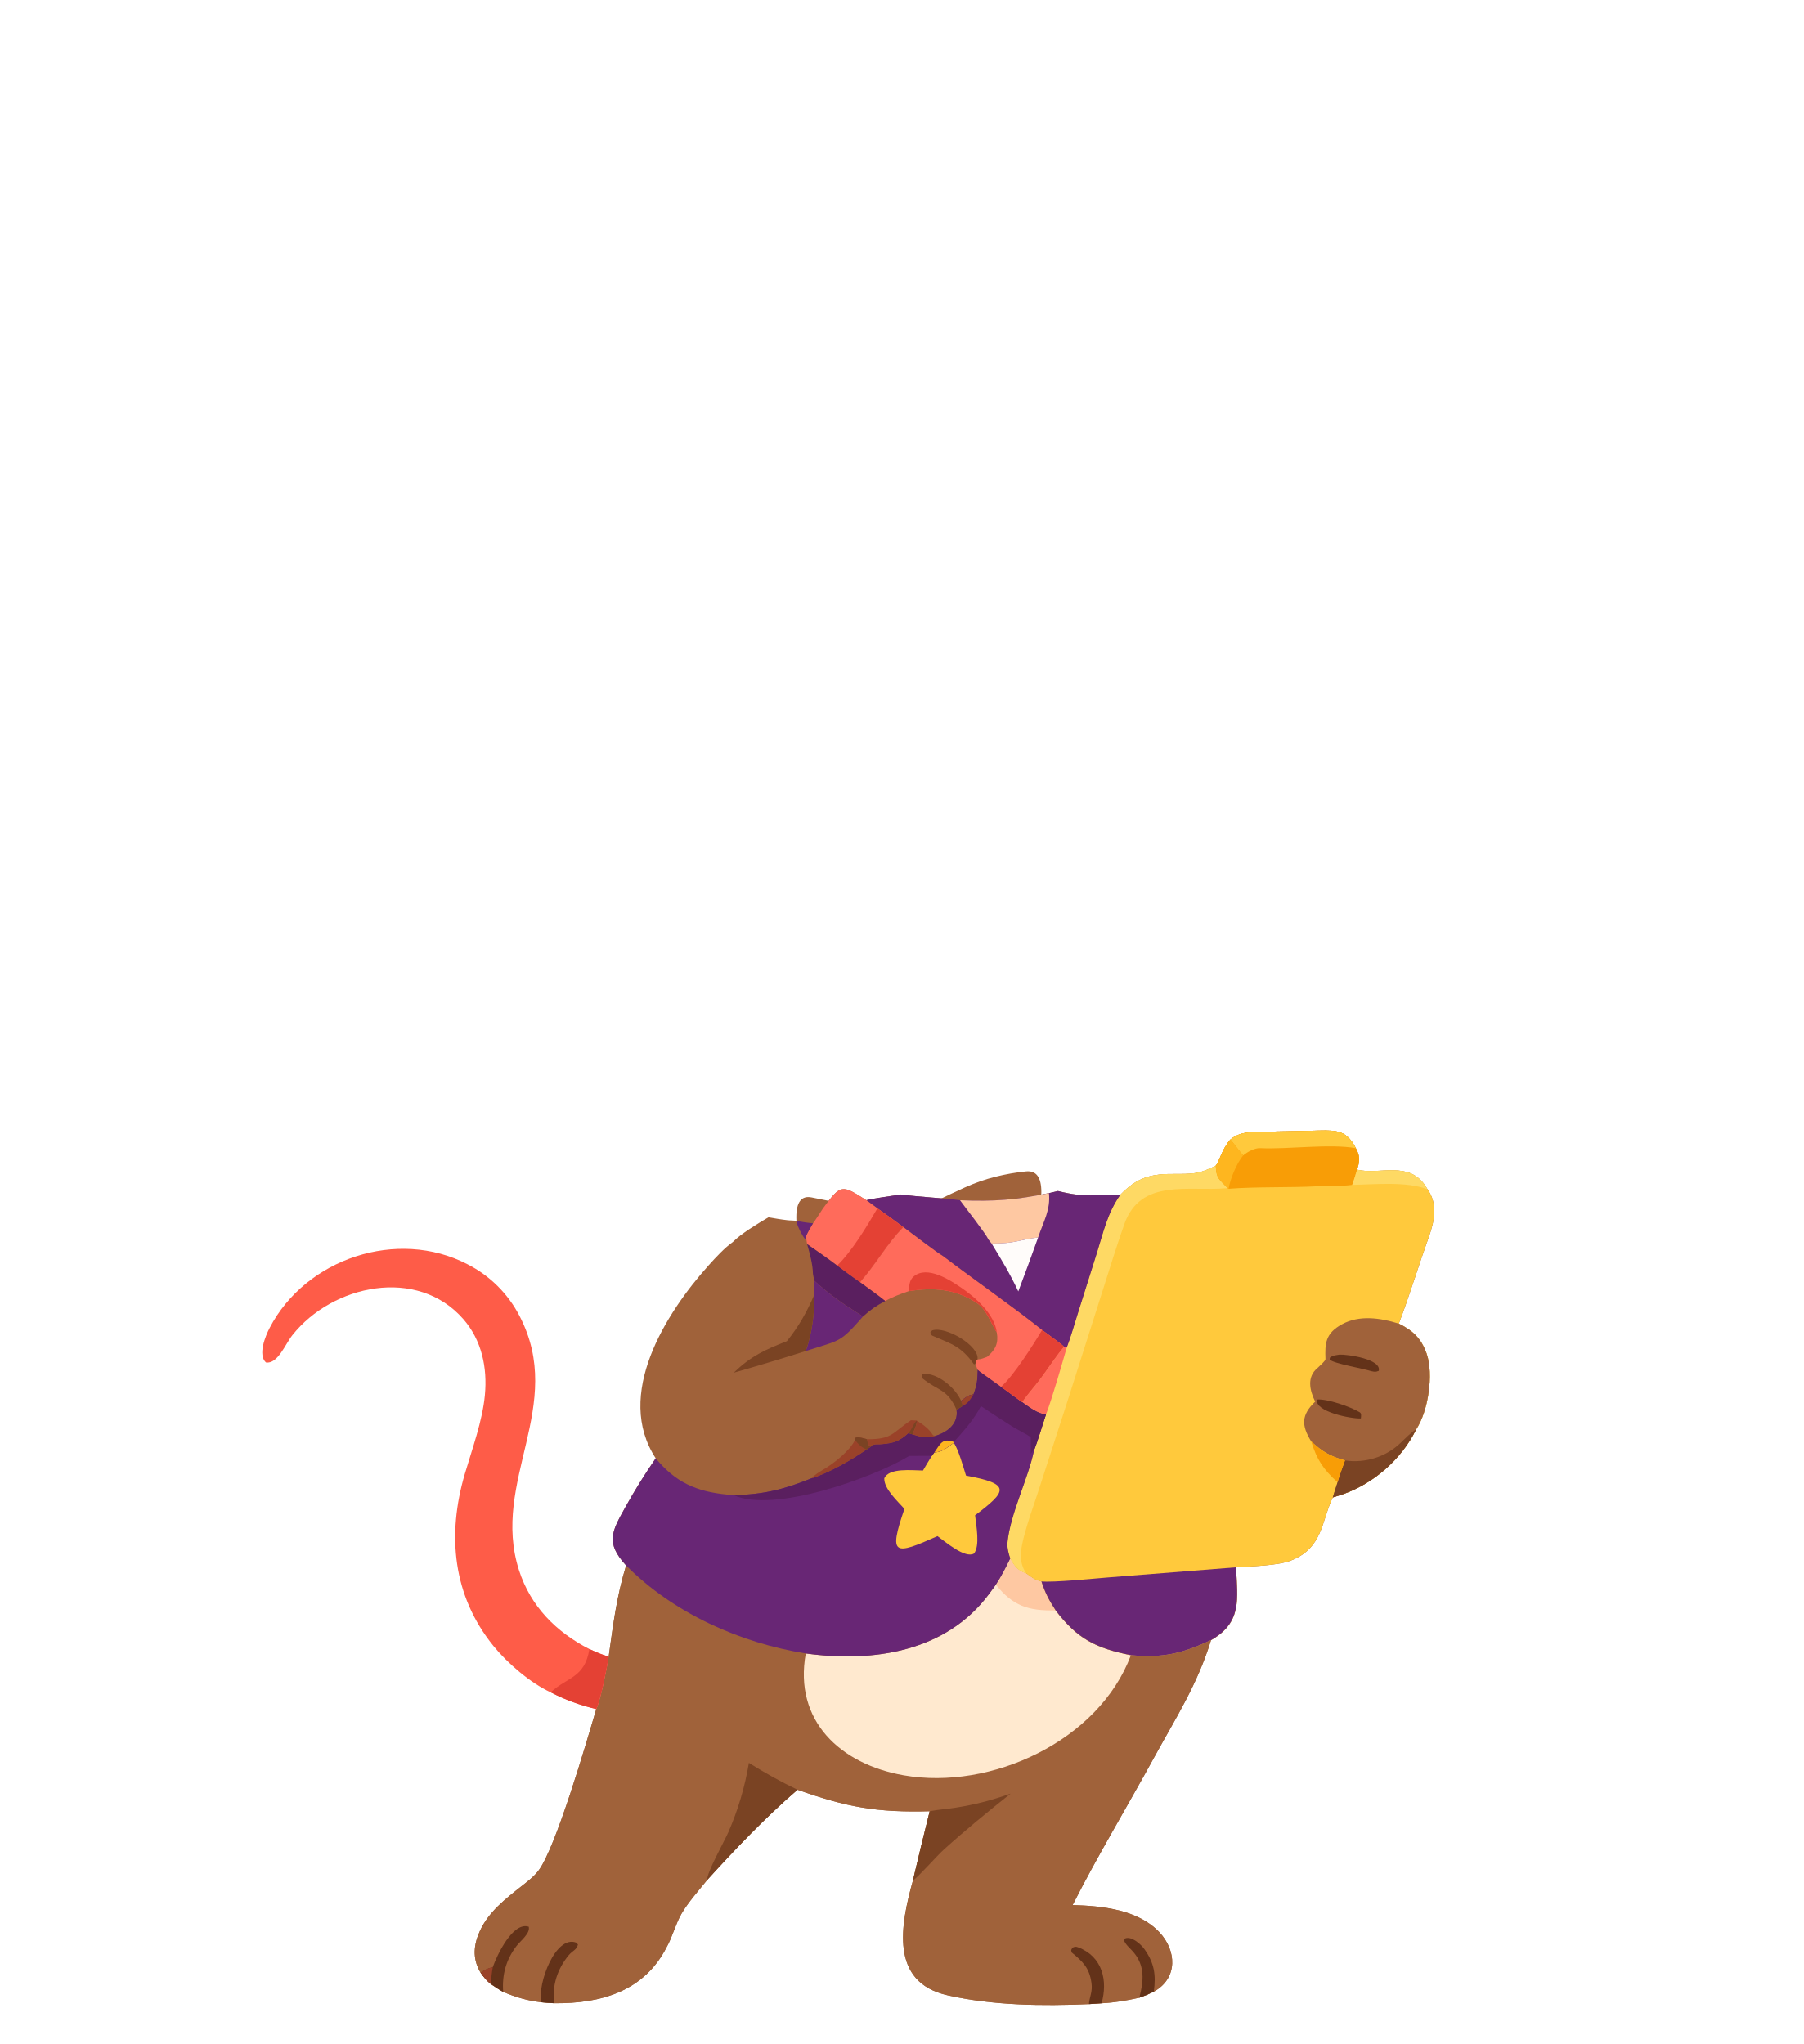
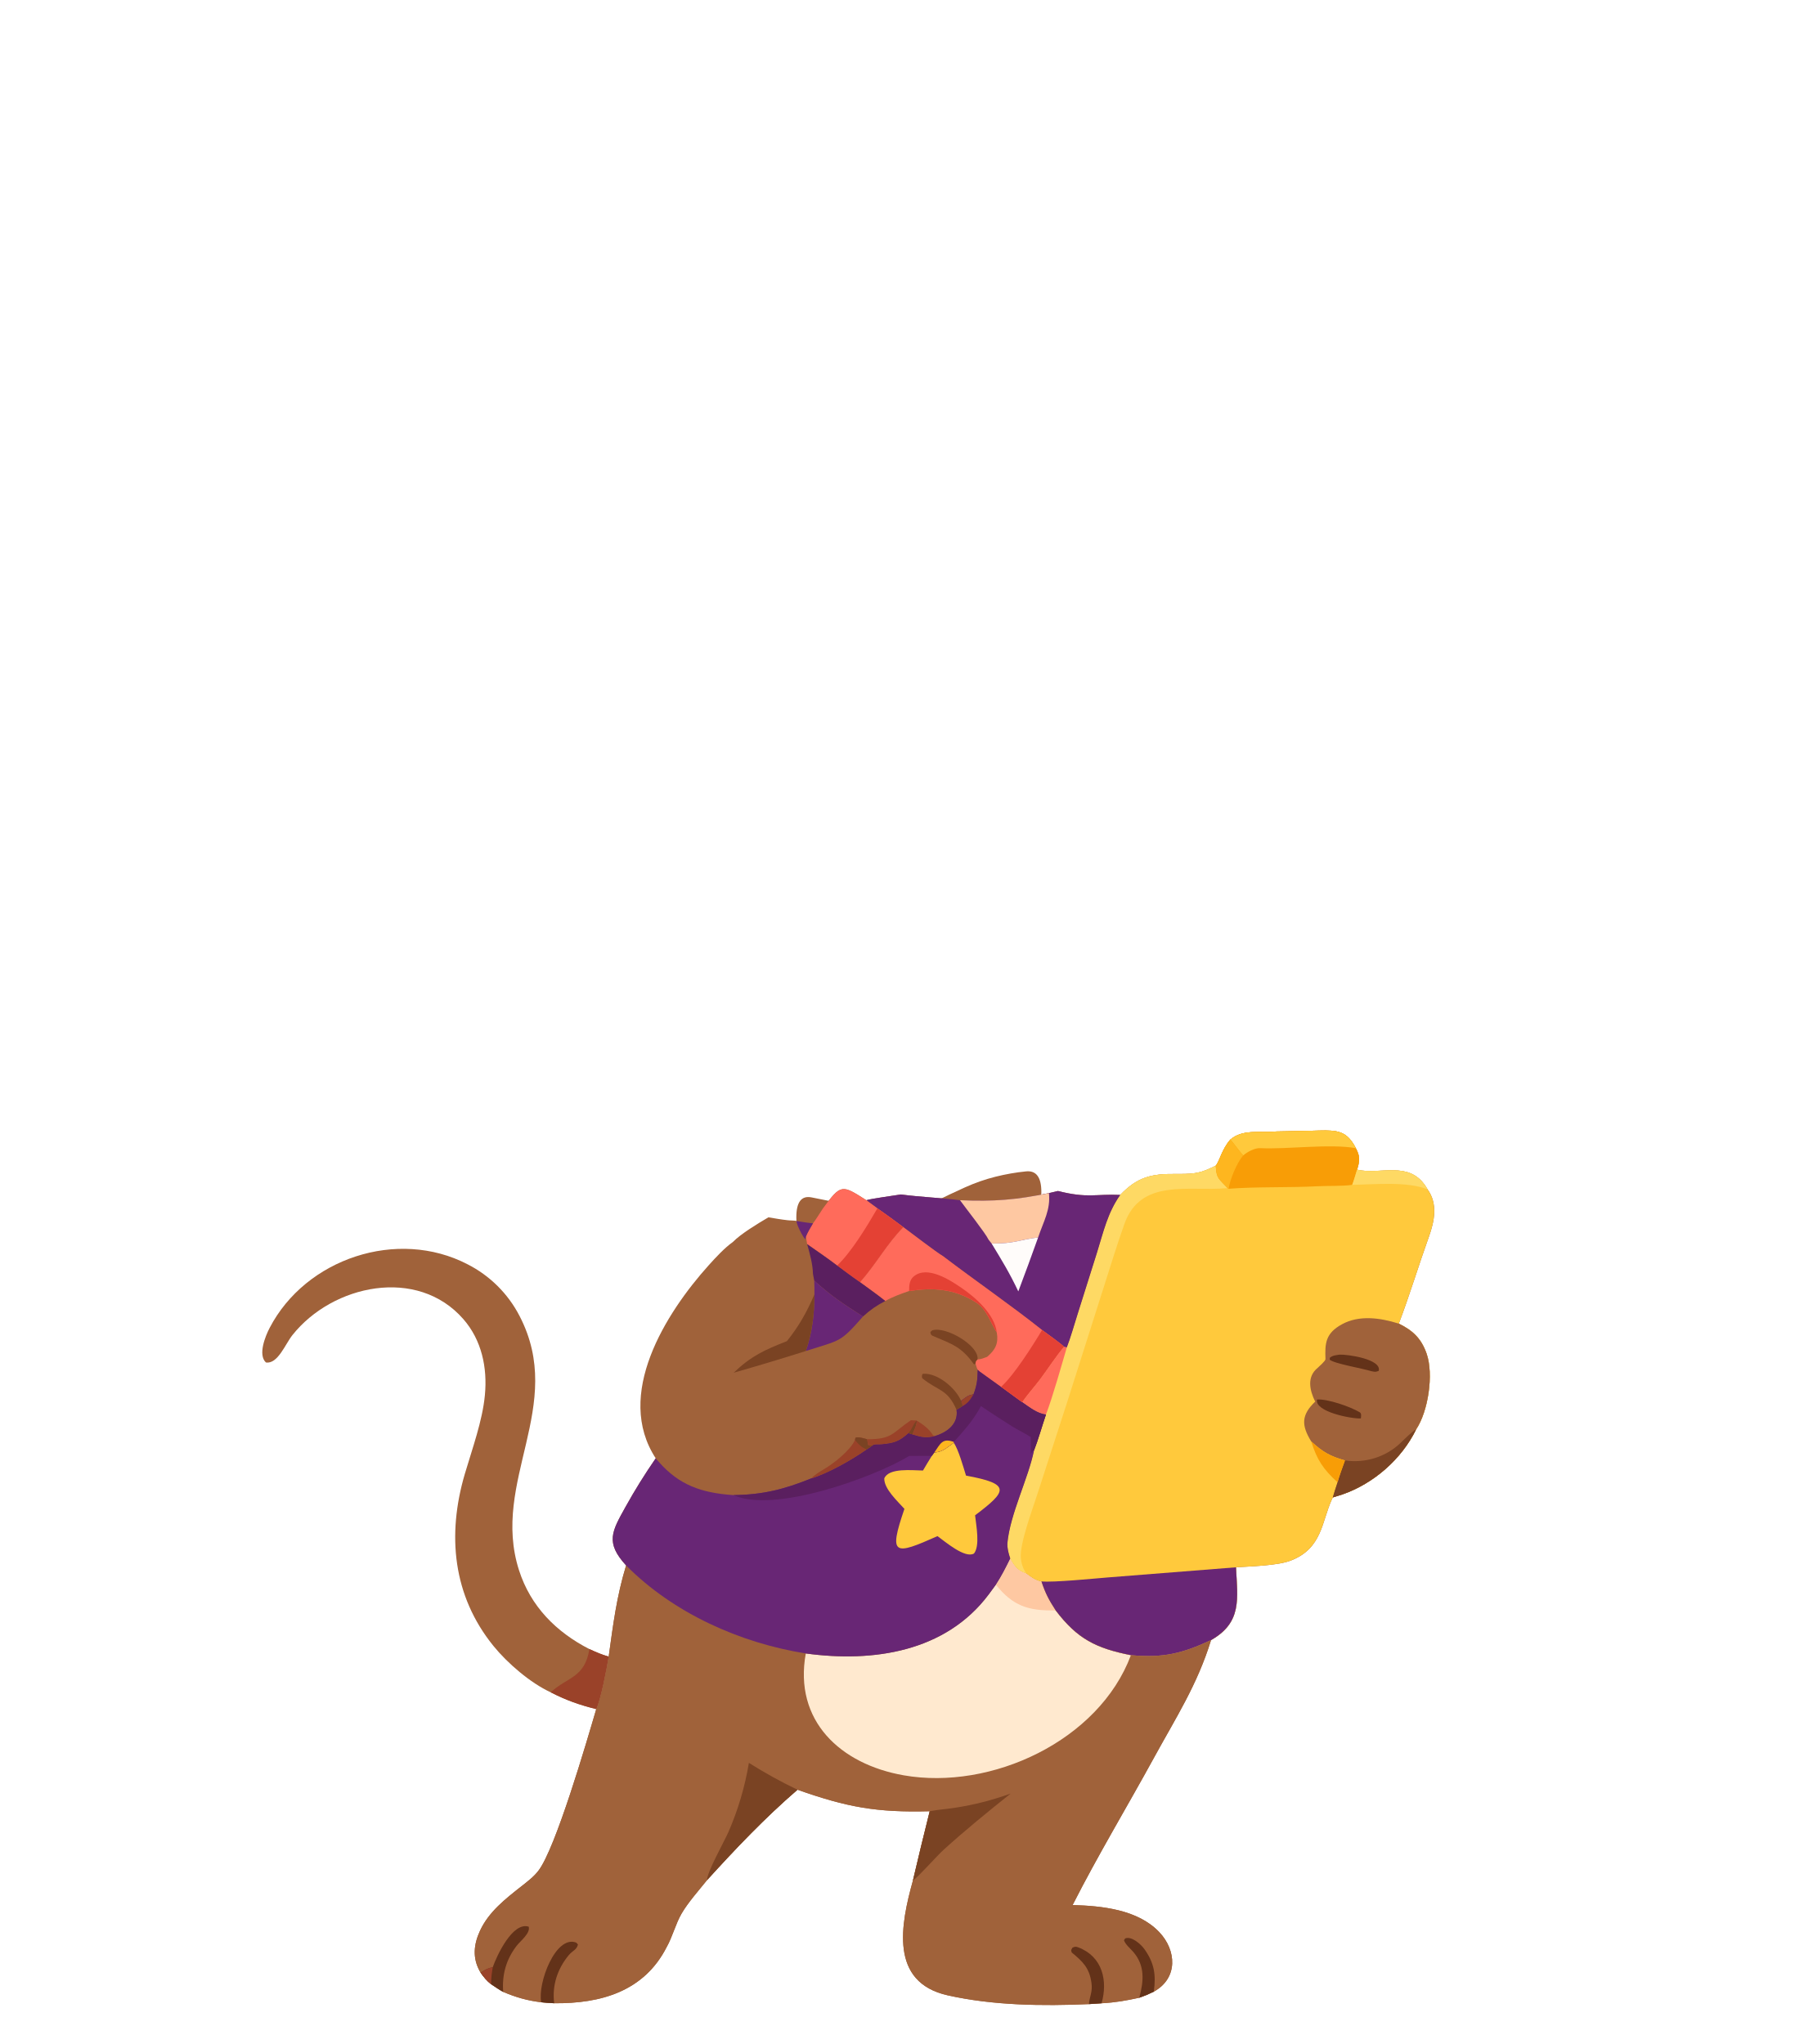
<svg xmlns="http://www.w3.org/2000/svg" width="1178" height="1335" viewBox="0 0 1178 1335" fill="none">
  <path d="M520 795.065C520 785.065 523.333 780.731 530 782.065C536.667 783.398 543.333 784.731 550 786.065C556.667 787.398 563.333 788.565 570 789.565C576.667 790.565 583.333 790.898 590 790.565C596.667 790.231 603.333 788.398 610 785.065C616.667 781.731 623.333 778.565 630 775.565C636.667 772.565 643.333 770.231 650 768.565C656.667 766.898 663.333 765.731 670 765.065C676.667 764.398 680 768.898 680 778.565C680 788.231 676.667 793.398 670 794.065C663.333 794.731 656.667 795.231 650 795.565C643.333 795.898 636.667 797.731 630 801.065C623.333 804.398 616.667 806.565 610 807.565C603.333 808.565 596.667 809.065 590 809.065C583.333 809.065 576.667 808.731 570 808.065C563.333 807.398 556.667 807.565 550 808.565C543.333 809.565 536.667 810.065 530 810.065C523.333 810.065 520 805.065 520 795.065Z" fill="#A0623A" />
  <path d="M833.16 739.015C842.495 738.904 851.967 738.624 861.303 738.409C873.174 738.135 879.465 738.481 885.358 749.921C888.05 754.973 888.063 757.776 886.342 763.382L886.16 763.962C901.219 767.495 919.518 757.958 930.724 774.463C931.233 775.226 931.715 776.008 932.178 776.803C938.991 786.177 936.709 797.571 933.084 807.688C926.363 826.409 920.483 845.939 913.423 864.497C922.589 869.002 928.13 874.223 931.578 884.144C936.285 897.703 932.595 921.906 924.694 933.633C915.189 953.091 896.956 968.977 876.564 976.062C874.497 976.76 872.411 977.412 870.319 978.018L869.836 979.022C862.998 993.676 863.617 1011.26 842.821 1019.29C834.314 1022.58 816.673 1023.03 807.09 1023.65C808.113 1044.08 811.177 1059.68 790.812 1071.2C781.815 1100.42 767.93 1121.73 753.346 1148.37C735.927 1180.2 716.781 1211.98 700.411 1244.24C719.688 1244.79 742.935 1247.18 756.938 1261.86C768.353 1273.82 769.357 1292.06 753.425 1300.82C749.813 1302.58 747.746 1303.45 743.952 1304.79C734.93 1306.72 728.704 1307.89 719.323 1308.4L711.064 1308.95C680.802 1310.26 648.505 1309.88 618.817 1303.21C580.708 1294.64 588.119 1257.03 596.136 1228.22C599.671 1213.11 603.327 1198.03 607.102 1182.98C572.309 1183.89 553.232 1180.37 520.748 1168.93C499.149 1187.62 480.882 1206.88 461.736 1227.92C456.305 1234.71 449.37 1242.42 445.039 1249.87C441.21 1256.46 439.122 1265 435.317 1271.72C420.563 1300.7 392.292 1308.67 361.876 1308.38C359.184 1308.32 356.122 1307.98 353.409 1307.75C344.447 1306.68 336.827 1304.5 328.577 1300.97C326.081 1299.64 323.088 1297.53 320.672 1295.94C317.543 1293.35 316.2 1291.63 313.831 1288.39C313.662 1288.11 313.483 1287.83 313.322 1287.54C308.403 1278.71 309.346 1269.87 313.448 1261.01C319.175 1248.64 329.991 1240.26 340.427 1232.04C344.336 1228.96 348.457 1225.87 351.523 1221.9C362.802 1207.32 382.976 1137.92 389.344 1116.28C392.322 1110.08 396.319 1089.25 397.465 1081.99C400.421 1060.78 402.606 1042.9 408.839 1022.44C395.141 1007.44 399.529 1000.29 408.458 984.211C414.615 973.123 420.988 962.921 428.185 952.465C401.144 911.079 434.433 857.861 462.924 826.214C467.102 821.573 473.338 814.819 478.406 811.306C484.087 805.57 494.704 799.253 501.788 795.068C505.922 795.759 510.019 796.496 514.186 796.952C515.726 797.187 519.333 797.082 520.164 797.474C523.826 798.073 527.193 798.66 530.896 798.973C532.534 796.906 535.755 791.711 537.353 789.299C549.234 773.172 549.626 773.648 565.722 783.895C569.661 782.722 583.194 781.008 588.274 780.141C601.679 781.914 614.804 782.351 626.872 783.889C648.785 784.86 663.741 783.661 684.961 779.261L690.822 777.872C710.301 782.787 715.06 779.73 731.514 780.447C742.622 768.825 751.795 766.569 767.604 766.752C771.033 766.791 777.206 766.778 780.394 766.191L781.502 765.976C786.385 765.07 789.371 763.447 793.882 761.348C796.385 758.48 797.807 750.664 803.452 744.263C811.764 737.32 822.351 740.058 832.527 739.08L833.16 739.015Z" fill="#A0623A" />
  <path d="M650.285 1035.02C653.963 1029.39 656.74 1023.87 659.687 1017.88C662.49 1022.61 664.374 1025.67 670.045 1027.57C673.142 1029.88 676.102 1032.22 680.039 1032.88C682.588 1040.58 684.87 1044.94 689.335 1051.79C703.593 1070.54 715.757 1076.51 738.483 1081.05C759.585 1082.95 771.815 1080.03 790.812 1071.2C781.815 1100.42 767.93 1121.73 753.346 1148.37C735.927 1180.2 716.781 1211.98 700.411 1244.24C719.688 1244.79 742.935 1247.18 756.938 1261.86C768.353 1273.82 769.357 1292.06 753.425 1300.82C749.813 1302.58 747.746 1303.45 743.952 1304.79C734.93 1306.72 728.704 1307.89 719.323 1308.4L711.064 1308.95C680.802 1310.26 648.505 1309.88 618.817 1303.21C580.708 1294.64 588.119 1257.03 596.136 1228.22C599.671 1213.11 603.327 1198.03 607.102 1182.98C572.309 1183.89 553.232 1180.37 520.748 1168.93C499.149 1187.62 480.882 1206.88 461.736 1227.92C456.305 1234.71 449.37 1242.42 445.039 1249.87C441.21 1256.46 439.122 1265 435.317 1271.72C420.563 1300.7 392.292 1308.67 361.876 1308.38C359.184 1308.32 356.122 1307.98 353.409 1307.75C344.447 1306.68 336.827 1304.5 328.577 1300.97C326.081 1299.64 323.088 1297.53 320.672 1295.94C317.543 1293.35 316.2 1291.63 313.831 1288.39C313.662 1288.11 313.483 1287.83 313.322 1287.54C308.403 1278.71 309.346 1269.87 313.448 1261.01C319.175 1248.64 329.991 1240.26 340.427 1232.04C344.336 1228.96 348.457 1225.87 351.523 1221.9C362.802 1207.32 382.976 1137.92 389.344 1116.28C392.322 1110.08 396.319 1089.25 397.465 1081.99C400.421 1060.78 402.606 1042.9 408.839 1022.44C439.644 1053.54 483.236 1073.1 526.174 1079.92C570.015 1085.94 617.447 1078.99 645.623 1041.37C647.199 1039.27 648.747 1037.15 650.285 1035.02Z" fill="#A0623A" />
  <path d="M650.285 1035.02C653.962 1029.39 656.74 1023.87 659.686 1017.88C662.489 1022.61 664.373 1025.67 670.045 1027.57C673.142 1029.88 676.101 1032.22 680.039 1032.88C682.588 1040.58 684.869 1044.94 689.335 1051.79C703.592 1070.54 715.757 1076.51 738.482 1081.05C717.576 1136.98 647.261 1169.57 590.089 1159.51C548.828 1152.25 518.181 1123.98 526.173 1079.92C570.014 1085.94 617.447 1078.99 645.622 1041.37C647.199 1039.27 648.746 1037.15 650.285 1035.02Z" fill="#FFE9CF" />
  <path d="M650.285 1035.02C653.963 1029.39 656.74 1023.87 659.686 1017.88C662.49 1022.61 664.374 1025.67 670.045 1027.57C673.142 1029.88 676.101 1032.22 680.039 1032.88C682.588 1040.58 684.87 1044.94 689.335 1051.79C671.316 1052.18 661.486 1048.87 650.285 1035.02Z" fill="#FEC8A2" />
  <path d="M489.026 1151.39C499.25 1157.85 509.841 1163.7 520.747 1168.93C499.148 1187.62 480.882 1206.88 461.736 1227.92C461.508 1223 472.795 1203.06 475.681 1196.51C481.969 1182.07 486.451 1166.92 489.026 1151.39Z" fill="#7A4323" />
  <path d="M607.102 1182.98L608.255 1182.76C612.394 1181.98 618.818 1181.47 623.511 1180.73C636.797 1178.65 647.3 1175.88 659.921 1171.47C644.917 1183.43 630.533 1195.14 616.299 1208.03C611.745 1212.14 599.572 1226 596.136 1228.22C599.671 1213.11 603.326 1198.03 607.102 1182.98Z" fill="#7A4323" />
  <path d="M321.778 1284.8C324.402 1277.31 334.777 1254.91 345.272 1258.39C346.383 1262.75 339.869 1267.59 337.304 1270.94C330.441 1279.92 327.757 1289.75 328.577 1300.97C326.081 1299.64 323.088 1297.53 320.672 1295.94C317.542 1293.35 316.2 1291.63 313.831 1288.39C316.786 1286.44 318.286 1285.64 321.778 1284.8Z" fill="#633219" />
  <path d="M313.831 1288.39C316.786 1286.44 318.286 1285.64 321.778 1284.8C321.058 1289.25 320.742 1291.47 320.672 1295.94C317.542 1293.35 316.2 1291.63 313.831 1288.39Z" fill="#9A4229" />
  <path d="M353.408 1307.75C350.919 1295.32 362.851 1263.54 376.312 1268.79L377.391 1270.01C376.638 1273.52 373.851 1274.01 371.395 1276.97C363.933 1285.99 360.426 1296.87 361.876 1308.38C359.184 1308.32 356.122 1307.98 353.408 1307.75Z" fill="#633219" />
  <path d="M711.064 1308.95C711.468 1303.85 713.541 1301.12 712.733 1295.17C711.383 1285.23 706.976 1281.09 699.792 1275.2C699.349 1273.1 699.258 1274.12 700.32 1272.06C701.885 1271.44 702.335 1271.22 704.017 1271.85C720.028 1277.86 723.476 1293.8 719.324 1308.4L711.064 1308.95Z" fill="#633219" />
  <path d="M743.953 1304.79C746.795 1294.11 747.942 1283.86 739.839 1274.64C737.864 1272.4 734.8 1269.93 733.959 1267.22L734.735 1266.04C738.959 1264.38 745.015 1269.85 747.271 1273C753.823 1282.19 754.924 1289.9 753.425 1300.82C749.813 1302.58 747.747 1303.45 743.953 1304.79Z" fill="#633219" />
  <path d="M833.16 739.015C842.495 738.904 851.967 738.624 861.302 738.409C873.174 738.135 879.465 738.481 885.358 749.921C888.05 754.973 888.063 757.776 886.342 763.382L886.16 763.962C901.219 767.495 919.518 757.958 930.724 774.463C931.233 775.226 931.715 776.008 932.178 776.803C938.99 786.177 936.709 797.571 933.084 807.688C926.363 826.409 920.483 845.939 913.423 864.497C922.588 869.002 928.13 874.223 931.578 884.144C936.285 897.703 932.595 921.906 924.694 933.633C915.189 953.091 896.955 968.977 876.564 976.062C874.497 976.76 872.411 977.412 870.318 978.018L869.836 979.022C862.997 993.676 863.617 1011.26 842.821 1019.29C834.313 1022.58 816.673 1023.03 807.09 1023.65C808.113 1044.08 811.177 1059.68 790.811 1071.2C771.815 1080.03 759.585 1082.95 738.483 1081.05C715.757 1076.51 703.593 1070.54 689.335 1051.79C684.87 1044.94 682.588 1040.58 680.039 1032.88C676.102 1032.22 673.142 1029.88 670.045 1027.57C664.374 1025.67 662.49 1022.61 659.686 1017.88C658.65 1014.85 657.561 1010.84 657.861 1007.68C659.647 988.78 671.558 965.502 675.215 947.335C677.764 940.934 680.606 930.908 683.018 923.894C677.308 923.21 672.203 919.077 667.477 915.824C669.791 912.044 675.945 905.069 678.983 901.027C684.009 894.339 689.466 885.78 694.779 879.607L696.637 879.992C698.905 874.334 701.8 864.211 703.729 858.122L716.305 818.235C720.575 804.566 723.235 792.154 731.514 780.447C742.622 768.825 751.795 766.569 767.603 766.752C771.033 766.791 777.206 766.778 780.394 766.191L781.502 765.976C786.385 765.07 789.371 763.447 793.882 761.348C796.385 758.48 797.806 750.664 803.452 744.263C811.764 737.32 822.351 740.058 832.527 739.08L833.16 739.015Z" fill="#FFC93C" />
  <path d="M858.812 915.44C855.129 907.976 853.29 899.248 860.331 893.485C861.315 892.547 865.566 888.851 865.527 887.703C865.175 877.619 865.318 870.879 876.394 864.869C887.542 858.82 901.069 860.619 913.422 864.497C922.588 869.002 928.129 874.223 931.578 884.144C936.285 897.703 932.595 921.906 924.694 933.633C915.189 953.091 896.955 968.977 876.563 976.062C874.497 976.76 872.411 977.412 870.318 978.018C871.172 974.889 872.417 971.291 873.428 968.162C874.608 963.801 876.746 958.234 878.278 953.873C868.304 950.998 863.792 948.385 856.224 941.449C849.718 930.895 849.685 924.175 858.812 915.44Z" fill="#A0623A" />
  <path d="M878.278 953.873C891.466 955.757 904.883 951.657 914.544 942.42C916.878 940.184 922.041 934.93 924.694 933.633C915.189 953.091 896.955 968.977 876.564 976.062C874.497 976.76 872.411 977.412 870.318 978.018C871.172 974.889 872.418 971.291 873.428 968.162C874.608 963.801 876.746 958.234 878.278 953.873Z" fill="#7A4323" />
  <path d="M874.693 884.75C879.83 884.509 902.334 887.677 900.307 895.35C898.129 896.171 897.953 896.041 895.567 895.578C889.218 893.609 871.114 890.643 868.298 888.023L868.363 886.81C870.195 885.213 872.209 885.181 874.693 884.75Z" fill="#633219" />
  <path d="M859.966 914.077C866.668 913.491 881.838 918.751 887.9 922.402C889.204 923.184 888.754 925.165 888.624 926.43C882.307 926.723 858.389 922.056 859.966 914.077Z" fill="#633219" />
  <path d="M680.039 1032.88C688.344 1033.6 713.606 1031.07 723.45 1030.27L807.09 1023.65C808.113 1044.08 811.177 1059.68 790.811 1071.2C771.815 1080.03 759.585 1082.95 738.483 1081.05C715.757 1076.51 703.593 1070.54 689.335 1051.79C684.87 1044.94 682.588 1040.58 680.039 1032.88Z" fill="#682675" />
  <path d="M793.882 761.348C794.364 769.802 795.714 769.626 801.633 775.962L800.942 776.034C776.313 778.342 744.884 769.242 734.174 799.54C729.18 813.646 724.812 827.935 720.262 842.191L696.604 916.594L677.34 976.069C674.191 985.814 665.834 1008.16 666.59 1017.44C666.864 1021.05 668.05 1024.53 670.045 1027.57C664.374 1025.67 662.49 1022.61 659.686 1017.88C658.65 1014.85 657.561 1010.84 657.861 1007.68C659.647 988.78 671.558 965.502 675.215 947.335C677.764 940.934 680.606 930.908 683.018 923.894C677.308 923.21 672.203 919.077 667.477 915.824C669.791 912.044 675.945 905.069 678.983 901.027C684.009 894.339 689.466 885.78 694.779 879.607L696.637 879.992C698.905 874.334 701.8 864.211 703.729 858.122L716.305 818.235C720.575 804.566 723.235 792.154 731.514 780.447C742.622 768.824 751.795 766.569 767.603 766.752C771.033 766.791 777.206 766.778 780.394 766.191L781.502 765.976C786.385 765.07 789.371 763.447 793.882 761.348Z" fill="#FED964" />
  <path d="M694.779 879.607L696.636 879.992C692.973 892.494 687.484 912.044 683.018 923.894C677.307 923.21 672.203 919.077 667.477 915.824C669.791 912.044 675.945 905.069 678.983 901.027C684.009 894.339 689.465 885.78 694.779 879.607Z" fill="#FF6B5B" />
  <path d="M833.159 739.015C842.495 738.904 851.967 738.624 861.302 738.409C873.174 738.135 879.464 738.481 885.358 749.921C888.05 754.973 888.063 757.776 886.342 763.382L886.16 763.962C885.293 766.758 884.021 771.295 882.991 773.863C876.596 774.802 867.046 774.424 860.35 774.776C841.615 775.773 820.838 774.985 802.285 776.412L801.633 775.962C795.714 769.626 794.364 769.802 793.882 761.348C796.385 758.48 797.806 750.664 803.452 744.263C811.764 737.32 822.351 740.058 832.527 739.08L833.159 739.015Z" fill="#F89D06" />
  <path d="M833.16 739.015C842.495 738.904 851.967 738.624 861.303 738.409C873.174 738.135 879.465 738.481 885.358 749.921C868.382 746.844 840.833 750.768 822.99 749.895C819.313 749.712 814.561 752.3 811.777 754.653C809.3 751.863 806.203 747.502 803.452 744.263C811.764 737.32 822.351 740.058 832.527 739.08L833.16 739.015Z" fill="#FFC93C" />
  <path d="M793.882 761.348C796.385 758.479 797.806 750.664 803.452 744.262C806.203 747.502 809.299 751.863 811.777 754.653C807.52 759.75 803.23 770.193 802.285 776.412L801.633 775.962C795.714 769.626 794.364 769.802 793.882 761.348Z" fill="#FEB61F" />
  <path d="M882.991 773.863C884.021 771.295 885.292 766.758 886.159 763.962C901.219 767.495 919.518 757.958 930.724 774.463C931.232 775.226 931.715 776.008 932.178 776.803C918.775 771.504 898.116 773.563 882.991 773.863Z" fill="#FED964" />
  <path d="M856.225 941.449C863.793 948.385 868.304 950.998 878.279 953.873C876.747 958.234 874.608 963.801 873.429 968.162C864.106 959.636 859.954 953.469 856.225 941.449Z" fill="#F89D06" />
  <path d="M638.459 894.606L640.029 895.949C644.558 899.267 649.118 902.54 653.708 905.773L667.477 915.824C672.203 919.077 677.307 923.21 683.018 923.894C680.606 930.908 677.764 940.934 675.215 947.335C671.558 965.502 659.647 988.78 657.861 1007.68C657.561 1010.84 658.65 1014.85 659.686 1017.88C656.74 1023.87 653.963 1029.39 650.285 1035.02C648.747 1037.15 647.199 1039.27 645.623 1041.37C617.447 1078.99 570.014 1085.94 526.173 1079.92C483.235 1073.1 439.644 1053.54 408.839 1022.44C395.14 1007.44 399.529 1000.29 408.458 984.21C414.615 973.122 420.988 962.921 428.185 952.465C441.093 968.155 454.688 974.218 474.916 976.186C476.266 976.317 477.621 976.421 478.976 976.499C498.248 976.271 512.12 972.731 529.775 965.594C541.056 962.171 556.236 953.456 565.836 946.742C567.06 946.012 569.17 944.434 570.405 943.58C571.823 943.163 573.992 943.411 575.585 943.261C584.031 942.485 586.972 941.449 593.196 936.006L595.796 936.834C601.377 938.594 604.668 939.415 610.695 937.87C618.566 935.471 625.955 929.93 624.621 920.798L628.493 918.406L627.579 914.905L628.237 914.436C631.558 912.089 631.539 911.581 635.735 910.629C638.087 904.117 638.253 901.568 638.459 894.606Z" fill="#682675" />
  <path d="M622.778 942.322C625.758 946.351 629.157 958.456 630.796 963.762C660.417 969.205 657.738 973.826 636.729 989.686C637.444 996.381 640.061 1009.55 636.004 1014.65C630.14 1018.1 617.186 1006.88 612.177 1003.29C583.919 1015.88 580.028 1016.29 590.588 985.488C585.915 980.273 577.276 972.425 577.428 965.613C580.354 958.449 595.942 960.392 602.697 960.444C604.575 957.217 606.506 954.023 608.489 950.862L610.096 948.671C616.031 948.15 617.89 945.64 622.778 942.322Z" fill="#FFC93C" />
  <path d="M638.459 894.606L640.028 895.949C644.558 899.267 649.118 902.54 653.708 905.773L667.476 915.824C672.203 919.077 677.307 923.21 683.018 923.894C680.606 930.908 677.764 940.934 675.215 947.335L674.563 947.407C673.846 948.6 673.976 948.398 673.07 949.421C673.278 948.906 673.018 940.497 673.096 938.62C670.162 936.599 664.478 933.829 661.003 931.658C654.034 927.317 647.365 922.89 640.538 918.353C635.565 927.779 629.861 933.855 622.864 941.775L622.777 942.322C617.89 945.64 616.03 948.15 610.095 948.671L608.488 950.862L593.721 950.914C570.245 965.137 505.108 988.571 478.976 976.499C498.248 976.271 512.119 972.731 529.774 965.594C541.056 962.171 556.236 953.456 565.835 946.742C567.06 946.012 569.17 944.434 570.405 943.58C571.822 943.163 573.991 943.411 575.585 943.261C584.031 942.485 586.971 941.449 593.195 936.006L595.796 936.834C601.377 938.594 604.668 939.415 610.695 937.87C618.566 935.471 625.955 929.93 624.621 920.798L628.493 918.406L627.579 914.905L628.237 914.436C631.558 912.089 631.539 911.581 635.735 910.629C638.087 904.117 638.253 901.568 638.459 894.606Z" fill="#5A1F5F" />
  <path d="M610.095 948.671C614.14 942.837 615.352 939.057 622.864 941.775L622.777 942.322C617.89 945.64 616.03 948.15 610.095 948.671Z" fill="#FEB61F" />
  <path d="M627.579 914.905L628.237 914.436C631.558 912.089 631.539 911.581 635.735 910.629C633.549 914.208 632.333 916.255 628.493 918.406L627.579 914.905Z" fill="#9A4229" />
  <path d="M690.822 777.872C710.301 782.787 715.06 779.73 731.514 780.447C723.235 792.154 720.575 804.566 716.305 818.235L703.73 858.122C701.8 864.21 698.906 874.334 696.637 879.992L694.779 879.607C693.019 877.684 683.051 870.572 680.463 868.676C660.424 852.699 636.522 836.239 615.791 820.438C611.898 818.261 594.42 804.839 589.835 801.469C584.268 797.291 578.634 793.204 572.937 789.208L565.723 783.895C569.661 782.722 583.194 781.008 588.274 780.141C601.679 781.914 614.804 782.35 626.872 783.889C648.785 784.86 663.742 783.661 684.961 779.261L690.822 777.872Z" fill="#682675" />
  <path d="M626.872 783.889C648.785 784.86 663.741 783.661 684.961 779.26C686.082 790.27 681.46 797.545 677.894 808.209C665.065 809.813 662.705 812.303 647.515 812.179L645.561 809.715C643.547 805.446 630.536 788.98 626.872 783.889Z" fill="#FEC8A2" />
  <path d="M647.516 812.179C662.705 812.303 665.065 809.813 677.895 808.21C673.69 819.995 669.374 831.742 664.948 843.449C659.257 831.429 654.491 823.632 647.516 812.179Z" fill="#FFFCFA" />
  <path d="M589.835 801.469C594.42 804.839 611.898 818.261 615.791 820.438C636.522 836.239 660.424 852.699 680.463 868.676C683.051 870.573 693.019 877.684 694.779 879.607C689.466 885.78 684.01 894.339 678.983 901.027C675.946 905.069 669.791 912.044 667.477 915.824L653.709 905.773C649.119 902.54 644.559 899.267 640.029 895.949L638.459 894.606C637.864 893.824 637.269 891.445 636.993 890.422C637.345 888.557 636.963 889.385 638.287 887.905C640.581 887.847 642.433 886.973 644.61 886.184C650.001 881.582 652.131 877.417 650.907 870.312C646.802 864.034 644.449 855.091 637.148 850.508C622.935 841.578 609.281 840.868 593.651 843.201C588.251 845.052 583.076 846.878 578.09 849.72C573.153 845.724 566.757 841.239 561.565 837.426C572.521 824.969 578.848 812.655 589.835 801.469Z" fill="#FF6B5B" />
  <path d="M680.463 868.676C683.051 870.573 693.019 877.684 694.779 879.607C689.466 885.78 684.01 894.339 678.984 901.027C675.946 905.069 669.792 912.044 667.477 915.824L653.709 905.773C662.119 898.257 674.472 878.734 680.463 868.676Z" fill="#E44134" />
  <path d="M593.65 843.201C593.656 839.583 593.774 836.076 596.731 833.625C605.468 826.37 620.194 835.979 627.314 840.783C637 847.321 649.454 858.292 650.906 870.312C646.801 864.034 644.448 855.091 637.147 850.508C622.934 841.578 609.281 840.867 593.65 843.201Z" fill="#E44134" />
  <path d="M537.353 789.299C549.233 773.172 549.626 773.648 565.722 783.895L572.936 789.208C578.633 793.204 584.267 797.291 589.835 801.469C578.847 812.655 572.521 824.969 561.565 837.426C556.497 833.964 551.591 830.249 546.666 826.592C540.505 821.859 533.454 817.075 527.053 812.571L526.254 807.642C527.348 804.846 529.364 801.632 530.895 798.973C532.534 796.906 535.755 791.711 537.353 789.299Z" fill="#FF6B5B" />
  <path d="M572.936 789.208C578.633 793.204 584.267 797.291 589.835 801.469C578.847 812.655 572.521 824.969 561.565 837.426C556.498 833.964 551.592 830.249 546.667 826.592C556.309 817.29 566.129 800.941 572.936 789.208Z" fill="#E44134" />
  <path d="M527.054 812.57C533.454 817.075 540.505 821.859 546.667 826.592C551.592 830.249 556.498 833.964 561.565 837.426C566.757 841.239 573.153 845.724 578.09 849.72C572.084 852.894 568.603 855.273 563.526 859.85C549.877 851.076 543.837 847.275 531.68 836.435L530.851 831.944C530.74 825.64 528.762 818.639 527.054 812.57Z" fill="#5A1F5F" />
  <path d="M531.68 836.435C543.837 847.275 549.877 851.075 563.526 859.849C548.268 877.261 549.079 874.992 526.187 882.391C530.372 870.481 531.836 857.959 531.818 845.411C531.918 842.517 531.758 839.349 531.68 836.435Z" fill="#682675" />
  <path d="M520.164 797.473C523.825 798.073 527.192 798.66 530.896 798.973C529.364 801.632 527.349 804.846 526.254 807.642L525.9 809.415C524.463 808.307 519.851 799.449 520.164 797.473Z" fill="#682675" />
  <path d="M513.823 875.963C521.582 866.388 526.976 856.734 531.818 845.411C531.836 857.959 530.372 870.481 526.187 882.391C510.557 887.364 494.849 892.09 479.069 896.569C490.684 885.539 499.091 881.758 513.823 875.963Z" fill="#7A4323" />
  <path d="M558.304 940.458C558.332 939.689 558.444 939.682 558.754 938.926C561.018 938.366 563.871 939.402 566.241 940.002L566.841 943.678C568.325 944.454 568.277 944.056 570.405 943.58C569.17 944.434 567.06 946.012 565.835 946.742C556.236 953.456 541.056 962.171 529.774 965.594C531.435 963.612 535.264 961.213 537.606 959.844C544.232 955.972 555.123 947.505 558.304 940.458Z" fill="#9A4229" />
  <path d="M558.305 940.458C558.333 939.689 558.445 939.682 558.755 938.926C561.019 938.366 563.872 939.402 566.242 940.002L566.842 943.678C568.326 944.454 568.278 944.056 570.405 943.58C569.171 944.434 567.06 946.012 565.836 946.742C562.213 944.995 560.773 943.574 558.305 940.458Z" fill="#7A4323" />
  <path d="M636.993 890.422C636.594 891.08 636.891 890.806 635.984 891.08C627.758 879.483 621.627 877.828 609.099 872.509C607.724 871.922 607.717 871.172 607.534 869.979L608.747 868.904C617.602 865.938 639.782 879.125 638.287 887.905C636.963 889.385 637.345 888.557 636.993 890.422Z" fill="#7A4323" />
  <path d="M624.621 920.798C618.65 907.044 612.594 908.55 602.515 900.382C601.704 899.724 602.076 898.407 602.247 897.572L602.756 897.279C612.135 896.523 624.007 906.535 627.579 914.905L628.493 918.406L624.621 920.798Z" fill="#7A4323" />
  <path d="M566.241 940.002C582.869 940.08 582.491 935.882 594.84 927.577C596.27 927.655 597.516 927.727 598.577 927.786C598.846 930.485 596.889 934.122 595.796 936.834L593.196 936.006C586.972 941.449 584.031 942.485 575.585 943.261C573.992 943.411 571.823 943.163 570.405 943.58C568.277 944.056 568.325 944.454 566.842 943.678L566.241 940.002Z" fill="#9A4229" />
  <path d="M598.576 927.786C598.845 930.485 596.888 934.122 595.796 936.834L593.195 936.006C595.754 933.255 595.746 930.895 598.576 927.786Z" fill="#7A4323" />
  <path d="M598.576 927.786C602.989 930.628 606.398 932.883 609.287 937.427L610.695 937.87C604.668 939.415 601.377 938.594 595.796 936.834C596.888 934.122 598.846 930.485 598.576 927.786Z" fill="#9A4229" />
-   <path d="M359.603 1105.3C346.375 1099.24 331.324 1086.25 322.26 1075.07C295.575 1042.18 291.852 1002.43 303.49 962.797C308.311 946.383 315.058 928.021 316.634 911.164C318.332 893.264 314.548 875.305 302.595 861.59C272.556 827.12 217.188 838.99 190.965 871.98C186.187 877.991 181.426 890.989 173.669 889.894C168.294 884.894 173.244 872.737 176.072 867.3C199.663 821.918 259.596 801.984 305.283 825.731C319.836 833.123 331.7 844.896 339.205 859.387C369.941 918.373 320.204 967.269 338.919 1025.59C346.486 1049.17 363.145 1065.93 384.88 1077.08C389.683 1079.25 392.46 1080.5 397.464 1081.99C396.319 1089.25 392.322 1110.08 389.344 1116.28C378.187 1113.47 369.837 1110.53 359.603 1105.3Z" fill="#FE5C48" />
-   <path d="M384.88 1077.08C389.682 1079.25 392.46 1080.5 397.464 1081.99C396.319 1089.25 392.322 1110.08 389.344 1116.28C378.187 1113.47 369.836 1110.53 359.603 1105.3C370.618 1095.12 381.797 1096 384.88 1077.08Z" fill="#E44134" />
+   <path d="M359.603 1105.3C346.375 1099.24 331.324 1086.25 322.26 1075.07C295.575 1042.18 291.852 1002.43 303.49 962.797C308.311 946.383 315.058 928.021 316.634 911.164C318.332 893.264 314.548 875.305 302.595 861.59C272.556 827.12 217.188 838.99 190.965 871.98C186.187 877.991 181.426 890.989 173.669 889.894C168.294 884.894 173.244 872.737 176.072 867.3C199.663 821.918 259.596 801.984 305.283 825.731C319.836 833.123 331.7 844.896 339.205 859.387C369.941 918.373 320.204 967.269 338.919 1025.59C346.486 1049.17 363.145 1065.93 384.88 1077.08C389.683 1079.25 392.46 1080.5 397.464 1081.99C396.319 1089.25 392.322 1110.08 389.344 1116.28C378.187 1113.47 369.837 1110.53 359.603 1105.3Z" fill="#A0623A" />
+   <path d="M384.88 1077.08C389.682 1079.25 392.46 1080.5 397.464 1081.99C396.319 1089.25 392.322 1110.08 389.344 1116.28C378.187 1113.47 369.836 1110.53 359.603 1105.3C370.618 1095.12 381.797 1096 384.88 1077.08Z" fill="#9A4229" />
</svg>
